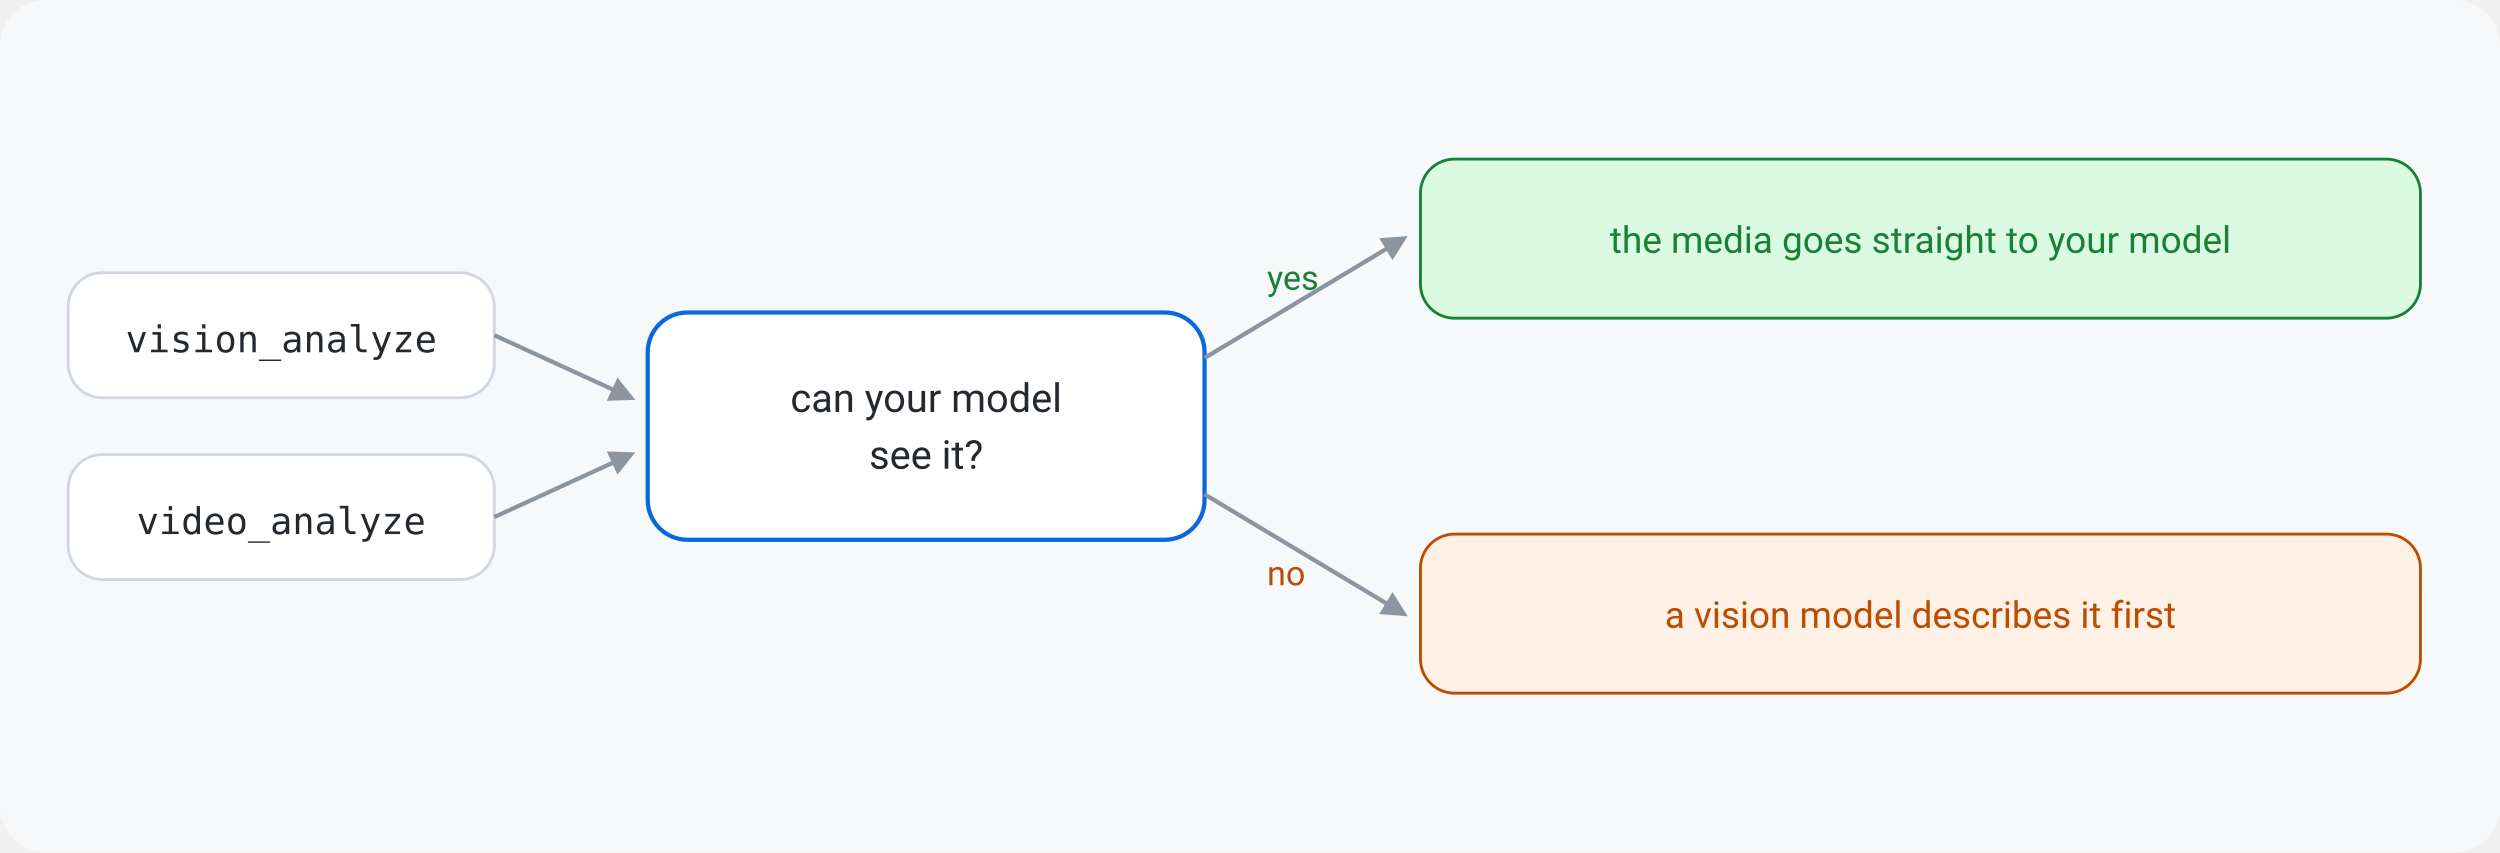
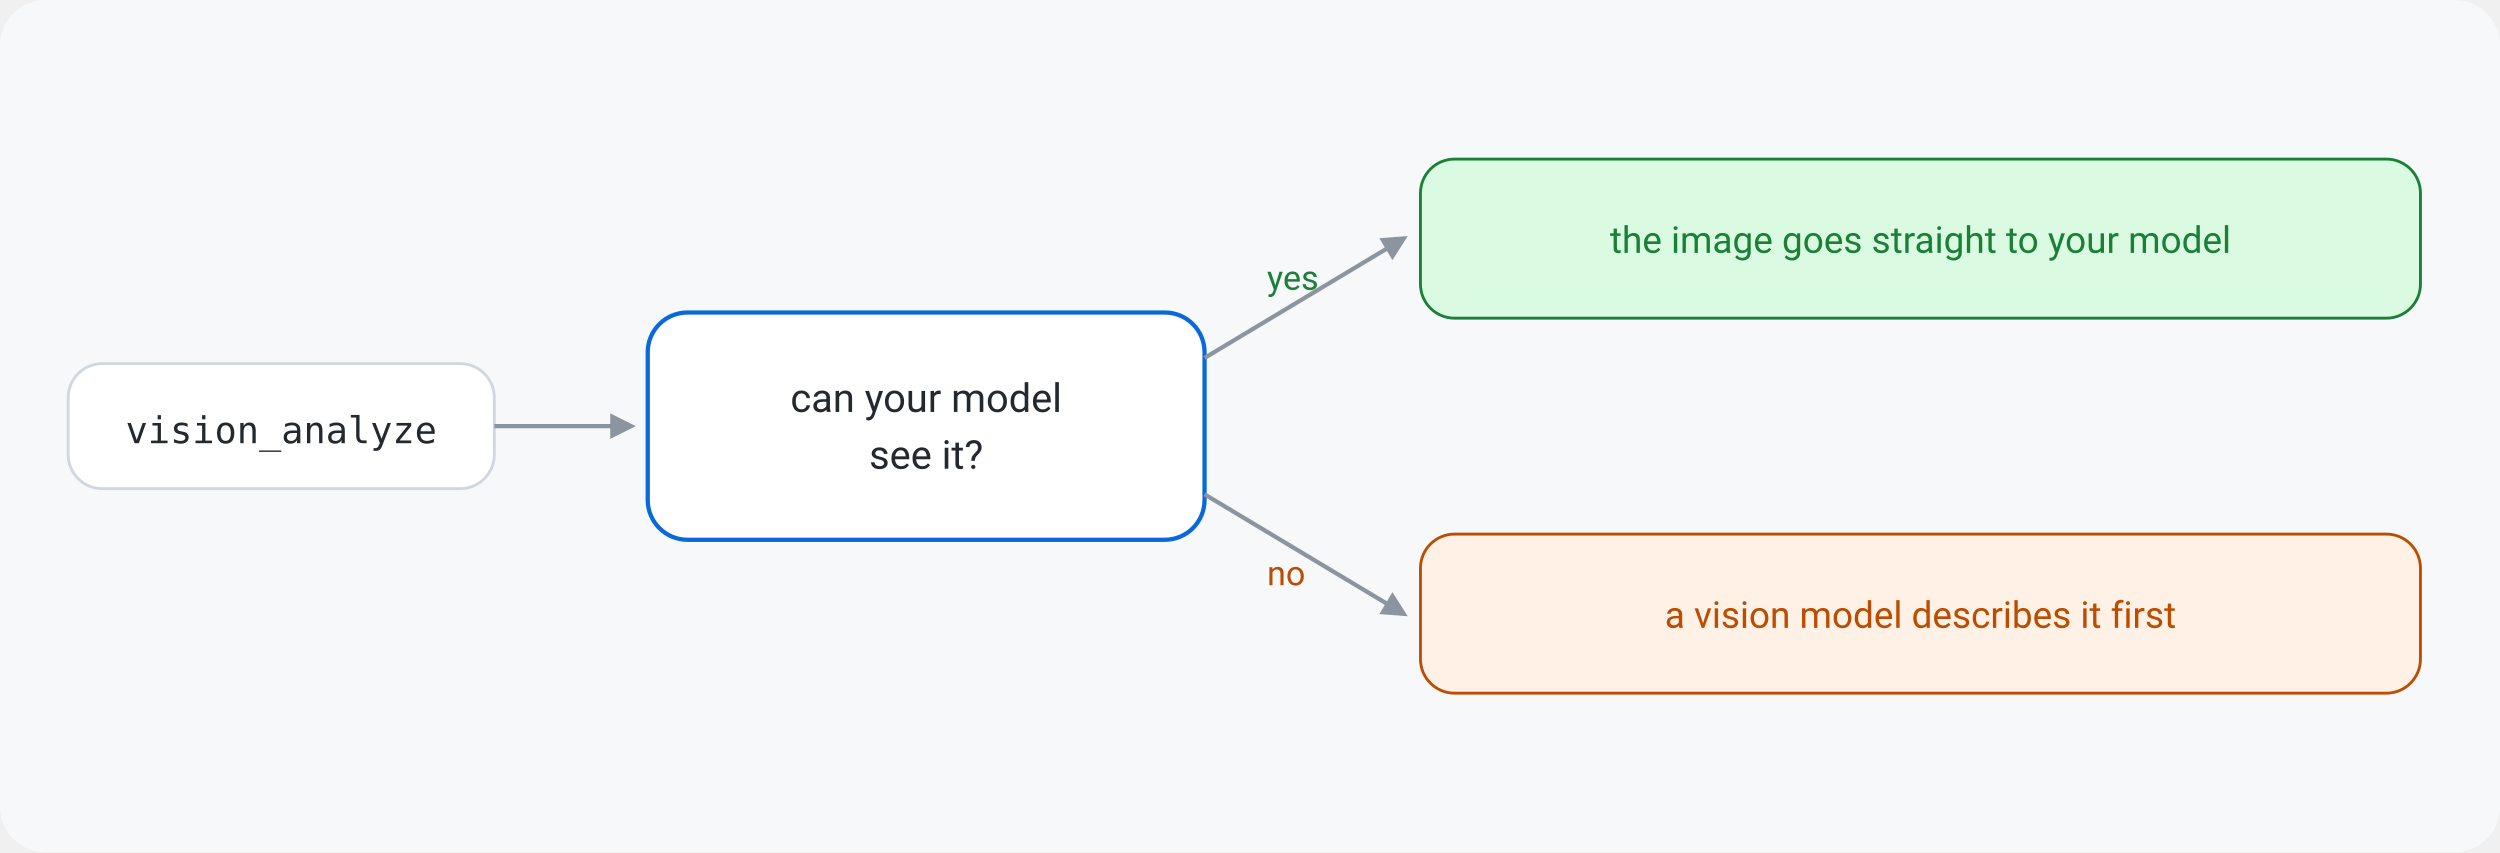
<svg xmlns="http://www.w3.org/2000/svg" width="880" height="300" viewBox="0 0 880 300" font-family="ui-sans-serif, -apple-system, 'Segoe UI', Roboto, sans-serif">
  <defs>
    <marker id="a" viewBox="0 0 10 10" refX="8" refY="5" markerWidth="6" markerHeight="6" orient="auto-start-reverse">
      <path d="M 0 0 L 10 5 L 0 10 z" fill="#8c959f" />
    </marker>
  </defs>
  <rect width="880" height="300" rx="16" fill="#f6f8fa" />
-   <rect x="24" y="96" width="150" height="44" rx="12" fill="#ffffff" stroke="#d0d7de" />
-   <text x="99" y="124" text-anchor="middle" fill="#24292f" font-size="13" font-family="ui-monospace, SFMono-Regular, Menlo, monospace">vision_analyze</text>
-   <rect x="24" y="160" width="150" height="44" rx="12" fill="#ffffff" stroke="#d0d7de" />
-   <text x="99" y="188" text-anchor="middle" fill="#24292f" font-size="13" font-family="ui-monospace, SFMono-Regular, Menlo, monospace">video_analyze</text>
-   <line x1="174" y1="118" x2="222" y2="140" stroke="#8c959f" stroke-width="1.5" marker-end="url(#a)" />
-   <line x1="174" y1="182" x2="222" y2="160" stroke="#8c959f" stroke-width="1.5" marker-end="url(#a)" />
+   <rect x="24" y="128" width="150" height="44" rx="12" fill="#ffffff" stroke="#d0d7de" />
+   <text x="99" y="156" text-anchor="middle" fill="#24292f" font-size="13" font-family="ui-monospace, SFMono-Regular, Menlo, monospace">vision_analyze</text>
+   <line x1="174" y1="150" x2="222" y2="150" stroke="#8c959f" stroke-width="1.5" marker-end="url(#a)" />
  <rect x="228" y="110" width="196" height="80" rx="14" fill="#ffffff" stroke="#0969da" stroke-width="1.5" />
  <text x="326" y="145" text-anchor="middle" fill="#24292f" font-size="14">can your model</text>
  <text x="326" y="165" text-anchor="middle" fill="#24292f" font-size="14">see it?</text>
  <line x1="424" y1="126" x2="494" y2="84" stroke="#8c959f" stroke-width="1.5" marker-end="url(#a)" />
  <line x1="424" y1="174" x2="494" y2="216" stroke="#8c959f" stroke-width="1.5" marker-end="url(#a)" />
  <text x="446" y="102" fill="#1a7f37" font-size="12">yes</text>
  <text x="446" y="206" fill="#bc4c00" font-size="12">no</text>
  <rect x="500" y="56" width="352" height="56" rx="12" fill="#dafbe1" stroke="#1a7f37" />
-   <text x="676" y="89" text-anchor="middle" fill="#1a7f37" font-size="13">the media goes straight to your model</text>
+   <text x="676" y="89" text-anchor="middle" fill="#1a7f37" font-size="13">the image goes straight to your model</text>
  <rect x="500" y="188" width="352" height="56" rx="12" fill="#fff1e5" stroke="#bc4c00" />
  <text x="676" y="221" text-anchor="middle" fill="#bc4c00" font-size="13">a vision model describes it first</text>
</svg>
